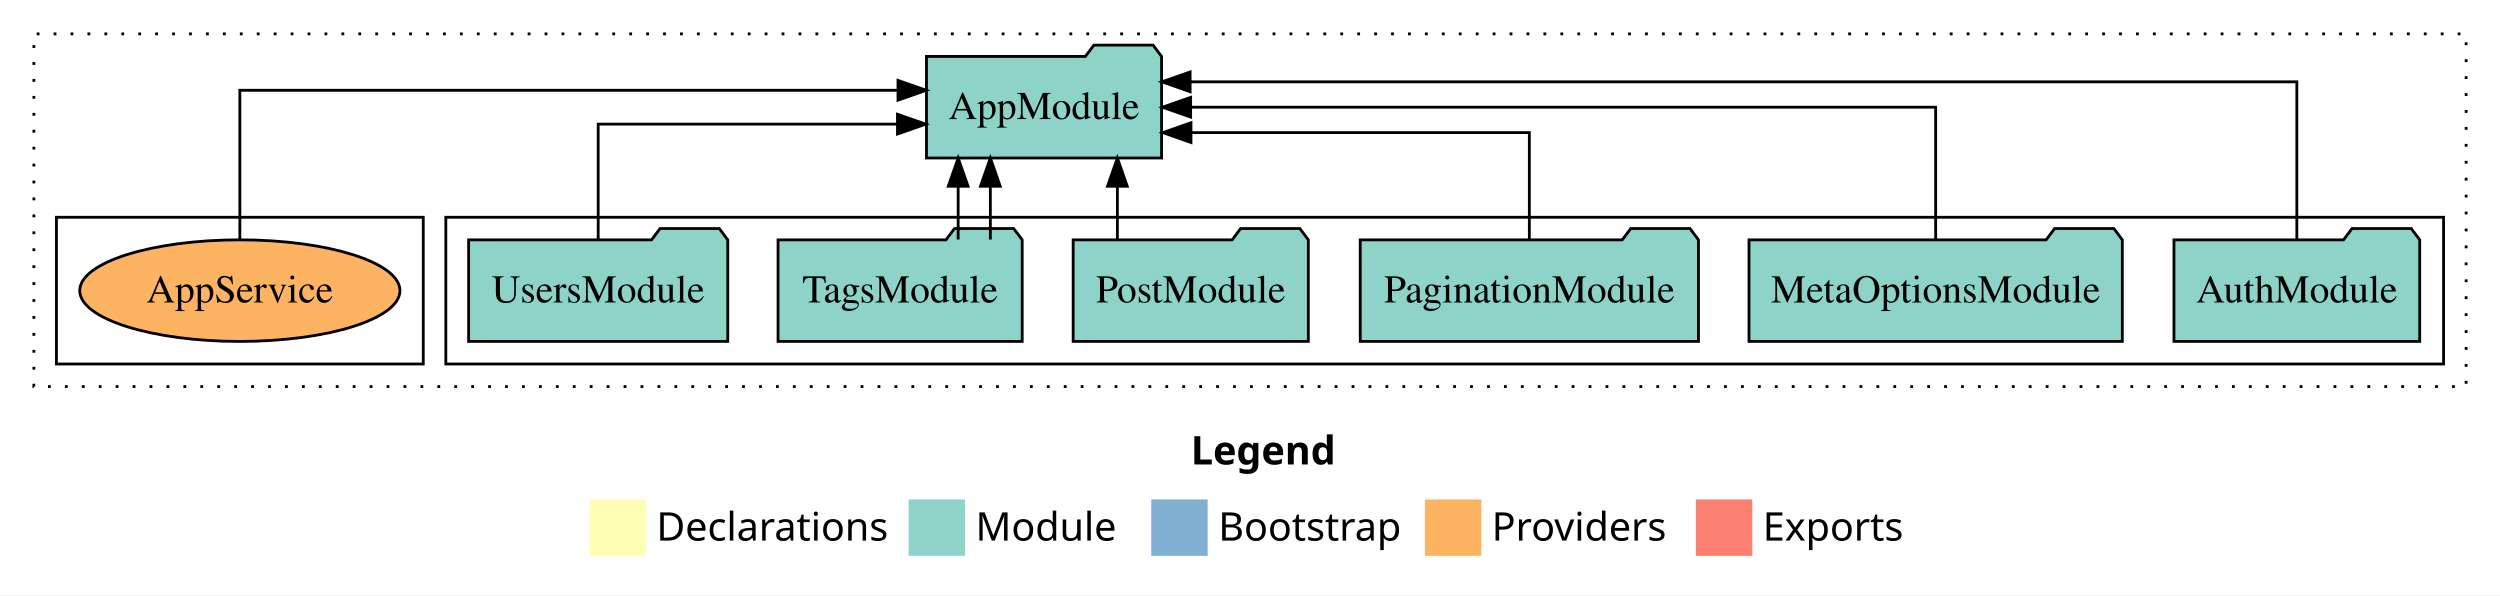
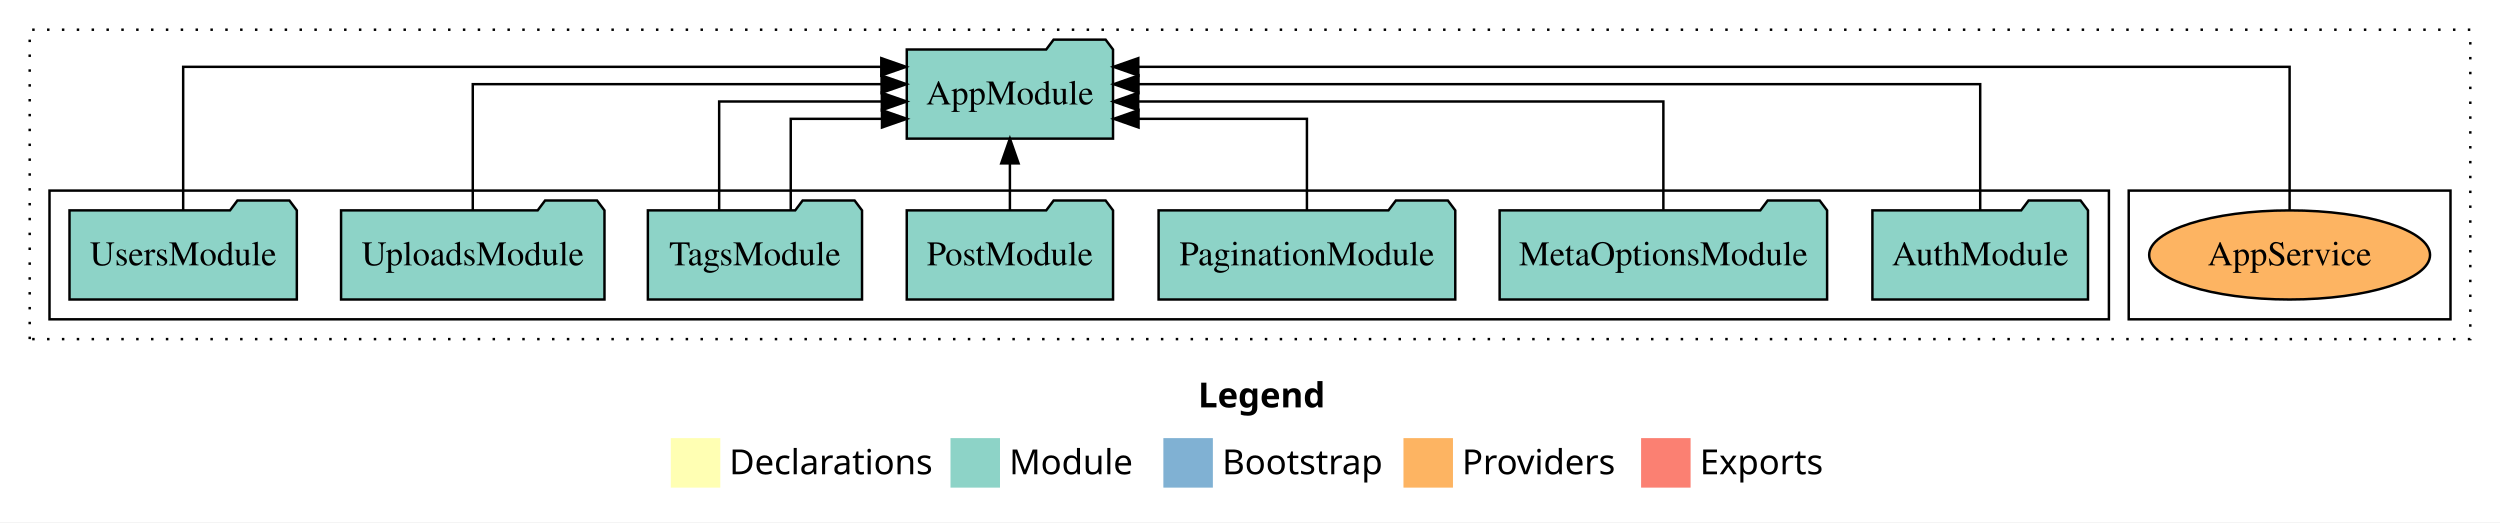
- <svg xmlns="http://www.w3.org/2000/svg" width="886pt" height="211pt" viewBox="0.00 0.00 886.00 211.00">
+ <svg xmlns="http://www.w3.org/2000/svg" width="1010pt" height="211pt" viewBox="0.00 0.00 1010.00 211.00">
  <g id="graph0" class="graph" transform="scale(1 1) rotate(0) translate(4 207)">
-     <polygon fill="white" stroke="transparent" points="-4,4 -4,-207 882,-207 882,4 -4,4" />
-     <text text-anchor="start" x="418.01" y="-42.4" font-family="Times-12" font-weight="bold" font-size="14.00">Legend</text>
-     <polygon fill="#ffffb3" stroke="transparent" points="205,-10 205,-30 225,-30 225,-10 205,-10" />
-     <text text-anchor="start" x="228.63" y="-15.4" font-family="Times-12" font-size="14.00">  Declarations</text>
-     <polygon fill="#8dd3c7" stroke="transparent" points="318,-10 318,-30 338,-30 338,-10 318,-10" />
-     <text text-anchor="start" x="341.73" y="-15.4" font-family="Times-12" font-size="14.00">  Module</text>
-     <polygon fill="#80b1d3" stroke="transparent" points="404,-10 404,-30 424,-30 424,-10 404,-10" />
-     <text text-anchor="start" x="427.78" y="-15.4" font-family="Times-12" font-size="14.00">  Bootstrap</text>
-     <polygon fill="#fdb462" stroke="transparent" points="501,-10 501,-30 521,-30 521,-10 501,-10" />
-     <text text-anchor="start" x="524.67" y="-15.4" font-family="Times-12" font-size="14.00">  Providers</text>
-     <polygon fill="#fb8072" stroke="transparent" points="597,-10 597,-30 617,-30 617,-10 597,-10" />
-     <text text-anchor="start" x="620.73" y="-15.4" font-family="Times-12" font-size="14.00">  Exports</text>
+     <polygon fill="white" stroke="transparent" points="-4,4 -4,-207 1006,-207 1006,4 -4,4" />
+     <text text-anchor="start" x="480.01" y="-42.4" font-family="Times-12" font-weight="bold" font-size="14.00">Legend</text>
+     <polygon fill="#ffffb3" stroke="transparent" points="267,-10 267,-30 287,-30 287,-10 267,-10" />
+     <text text-anchor="start" x="290.63" y="-15.4" font-family="Times-12" font-size="14.00">  Declarations</text>
+     <polygon fill="#8dd3c7" stroke="transparent" points="380,-10 380,-30 400,-30 400,-10 380,-10" />
+     <text text-anchor="start" x="403.73" y="-15.4" font-family="Times-12" font-size="14.00">  Module</text>
+     <polygon fill="#80b1d3" stroke="transparent" points="466,-10 466,-30 486,-30 486,-10 466,-10" />
+     <text text-anchor="start" x="489.78" y="-15.4" font-family="Times-12" font-size="14.00">  Bootstrap</text>
+     <polygon fill="#fdb462" stroke="transparent" points="563,-10 563,-30 583,-30 583,-10 563,-10" />
+     <text text-anchor="start" x="586.67" y="-15.4" font-family="Times-12" font-size="14.00">  Providers</text>
+     <polygon fill="#fb8072" stroke="transparent" points="659,-10 659,-30 679,-30 679,-10 659,-10" />
+     <text text-anchor="start" x="682.73" y="-15.4" font-family="Times-12" font-size="14.00">  Exports</text>
    <g id="clust1" class="cluster">
-       <polygon fill="none" stroke="black" stroke-dasharray="1,5" points="8,-70 8,-195 870,-195 870,-70 8,-70" />
+       <polygon fill="none" stroke="black" stroke-dasharray="1,5" points="8,-70 8,-195 994,-195 994,-70 8,-70" />
+     </g>
+     <g id="clust6" class="cluster">
+       <polygon fill="none" stroke="black" points="856,-78 856,-130 986,-130 986,-78 856,-78" />
    </g>
    <g id="clust3" class="cluster">
-       <polygon fill="none" stroke="black" points="154,-78 154,-130 862,-130 862,-78 154,-78" />
-     </g>
-     <g id="clust6" class="cluster">
-       <polygon fill="none" stroke="black" points="16,-78 16,-130 146,-130 146,-78 16,-78" />
+       <polygon fill="none" stroke="black" points="16,-78 16,-130 848,-130 848,-78 16,-78" />
    </g>
    <g id="node1" class="node">
-       <polygon fill="#8dd3c7" stroke="black" points="853.55,-122 850.55,-126 829.55,-126 826.55,-122 766.45,-122 766.45,-86 853.55,-86 853.55,-122" />
-       <text text-anchor="middle" x="810" y="-99.8" font-family="Times,serif" font-size="14.00">AuthModule</text>
+       <polygon fill="#8dd3c7" stroke="black" points="839.55,-122 836.55,-126 815.55,-126 812.55,-122 752.45,-122 752.45,-86 839.55,-86 839.55,-122" />
+       <text text-anchor="middle" x="796" y="-99.8" font-family="Times,serif" font-size="14.00">AuthModule</text>
+     </g>
+     <g id="node8" class="node">
+       <polygon fill="#8dd3c7" stroke="black" points="445.66,-187 442.66,-191 421.66,-191 418.66,-187 362.34,-187 362.34,-151 445.66,-151 445.66,-187" />
+       <text text-anchor="middle" x="404" y="-164.8" font-family="Times,serif" font-size="14.00">AppModule</text>
+     </g>
+     <g id="edge1" class="edge">
+       <path fill="none" stroke="black" d="M796,-122.13C796,-142.57 796,-173 796,-173 796,-173 455.95,-173 455.95,-173" />
+       <polygon fill="black" stroke="black" points="455.95,-169.5 445.95,-173 455.95,-176.5 455.95,-169.5" />
+     </g>
+     <g id="node2" class="node">
+       <polygon fill="#8dd3c7" stroke="black" points="734.15,-122 731.15,-126 710.15,-126 707.15,-122 601.85,-122 601.85,-86 734.15,-86 734.15,-122" />
+       <text text-anchor="middle" x="668" y="-99.8" font-family="Times,serif" font-size="14.00">MetaOptionsModule</text>
+     </g>
+     <g id="edge2" class="edge">
+       <path fill="none" stroke="black" d="M668,-122.27C668,-140.56 668,-166 668,-166 668,-166 455.83,-166 455.83,-166" />
+       <polygon fill="black" stroke="black" points="455.83,-162.5 445.83,-166 455.83,-169.5 455.83,-162.5" />
+     </g>
+     <g id="node3" class="node">
+       <polygon fill="#8dd3c7" stroke="black" points="583.93,-122 580.93,-126 559.93,-126 556.93,-122 464.07,-122 464.07,-86 583.93,-86 583.93,-122" />
+       <text text-anchor="middle" x="524" y="-99.8" font-family="Times,serif" font-size="14.00">PaginationModule</text>
+     </g>
+     <g id="edge3" class="edge">
+       <path fill="none" stroke="black" d="M524,-122.01C524,-138.05 524,-159 524,-159 524,-159 455.97,-159 455.97,-159" />
+       <polygon fill="black" stroke="black" points="455.97,-155.5 445.97,-159 455.97,-162.5 455.97,-155.5" />
+     </g>
+     <g id="node4" class="node">
+       <polygon fill="#8dd3c7" stroke="black" points="445.67,-122 442.67,-126 421.67,-126 418.67,-122 362.33,-122 362.33,-86 445.67,-86 445.67,-122" />
+       <text text-anchor="middle" x="404" y="-99.8" font-family="Times,serif" font-size="14.00">PostModule</text>
+     </g>
+     <g id="edge4" class="edge">
+       <path fill="none" stroke="black" d="M404,-122.11C404,-122.11 404,-140.99 404,-140.99" />
+       <polygon fill="black" stroke="black" points="400.5,-140.99 404,-150.99 407.5,-140.99 400.5,-140.99" />
+     </g>
+     <g id="node5" class="node">
+       <polygon fill="#8dd3c7" stroke="black" points="344.26,-122 341.26,-126 320.26,-126 317.26,-122 257.74,-122 257.74,-86 344.26,-86 344.26,-122" />
+       <text text-anchor="middle" x="301" y="-99.8" font-family="Times,serif" font-size="14.00">TagsModule</text>
+     </g>
+     <g id="edge5" class="edge">
+       <path fill="none" stroke="black" d="M315.46,-122.01C315.46,-138.05 315.46,-159 315.46,-159 315.46,-159 352.32,-159 352.32,-159" />
+       <polygon fill="black" stroke="black" points="352.32,-162.5 362.32,-159 352.32,-155.5 352.32,-162.5" />
+     </g>
+     <g id="edge6" class="edge">
+       <path fill="none" stroke="black" d="M286.54,-122.27C286.54,-140.56 286.54,-166 286.54,-166 286.54,-166 352.26,-166 352.26,-166" />
+       <polygon fill="black" stroke="black" points="352.26,-169.5 362.26,-166 352.26,-162.5 352.26,-169.5" />
+     </g>
+     <g id="node6" class="node">
+       <polygon fill="#8dd3c7" stroke="black" points="240.21,-122 237.21,-126 216.21,-126 213.21,-122 133.79,-122 133.79,-86 240.21,-86 240.21,-122" />
+       <text text-anchor="middle" x="187" y="-99.8" font-family="Times,serif" font-size="14.00">UploadsModule</text>
+     </g>
+     <g id="edge7" class="edge">
+       <path fill="none" stroke="black" d="M187,-122.13C187,-142.57 187,-173 187,-173 187,-173 352.16,-173 352.16,-173" />
+       <polygon fill="black" stroke="black" points="352.16,-176.5 362.16,-173 352.16,-169.5 352.16,-176.5" />
    </g>
    <g id="node7" class="node">
-       <polygon fill="#8dd3c7" stroke="black" points="407.66,-187 404.66,-191 383.66,-191 380.66,-187 324.34,-187 324.34,-151 407.66,-151 407.66,-187" />
-       <text text-anchor="middle" x="366" y="-164.8" font-family="Times,serif" font-size="14.00">AppModule</text>
-     </g>
-     <g id="edge1" class="edge">
-       <path fill="none" stroke="black" d="M810,-122.29C810,-144.21 810,-178 810,-178 810,-178 417.77,-178 417.77,-178" />
-       <polygon fill="black" stroke="black" points="417.77,-174.5 407.77,-178 417.77,-181.5 417.77,-174.5" />
-     </g>
-     <g id="node2" class="node">
-       <polygon fill="#8dd3c7" stroke="black" points="748.15,-122 745.15,-126 724.15,-126 721.15,-122 615.85,-122 615.85,-86 748.15,-86 748.15,-122" />
-       <text text-anchor="middle" x="682" y="-99.8" font-family="Times,serif" font-size="14.00">MetaOptionsModule</text>
-     </g>
-     <g id="edge2" class="edge">
-       <path fill="none" stroke="black" d="M682,-122.11C682,-141.34 682,-169 682,-169 682,-169 417.96,-169 417.96,-169" />
-       <polygon fill="black" stroke="black" points="417.96,-165.5 407.96,-169 417.96,-172.5 417.96,-165.5" />
-     </g>
-     <g id="node3" class="node">
-       <polygon fill="#8dd3c7" stroke="black" points="597.93,-122 594.93,-126 573.93,-126 570.93,-122 478.07,-122 478.07,-86 597.93,-86 597.93,-122" />
-       <text text-anchor="middle" x="538" y="-99.8" font-family="Times,serif" font-size="14.00">PaginationModule</text>
-     </g>
-     <g id="edge3" class="edge">
-       <path fill="none" stroke="black" d="M538,-122.03C538,-138.4 538,-160 538,-160 538,-160 418.08,-160 418.08,-160" />
-       <polygon fill="black" stroke="black" points="418.08,-156.5 408.08,-160 418.08,-163.5 418.08,-156.5" />
-     </g>
-     <g id="node4" class="node">
-       <polygon fill="#8dd3c7" stroke="black" points="459.67,-122 456.67,-126 435.67,-126 432.67,-122 376.33,-122 376.33,-86 459.67,-86 459.67,-122" />
-       <text text-anchor="middle" x="418" y="-99.8" font-family="Times,serif" font-size="14.00">PostModule</text>
-     </g>
-     <g id="edge4" class="edge">
-       <path fill="none" stroke="black" d="M392,-122.11C392,-122.11 392,-140.99 392,-140.99" />
-       <polygon fill="black" stroke="black" points="388.5,-140.99 392,-150.99 395.5,-140.99 388.5,-140.99" />
-     </g>
-     <g id="node5" class="node">
-       <polygon fill="#8dd3c7" stroke="black" points="358.26,-122 355.26,-126 334.26,-126 331.26,-122 271.74,-122 271.74,-86 358.26,-86 358.26,-122" />
-       <text text-anchor="middle" x="315" y="-99.8" font-family="Times,serif" font-size="14.00">TagsModule</text>
-     </g>
-     <g id="edge5" class="edge">
-       <path fill="none" stroke="black" d="M346.98,-122.11C346.98,-122.11 346.98,-140.99 346.98,-140.99" />
-       <polygon fill="black" stroke="black" points="343.48,-140.99 346.98,-150.99 350.48,-140.99 343.48,-140.99" />
-     </g>
-     <g id="edge6" class="edge">
-       <path fill="none" stroke="black" d="M335.57,-122.11C335.57,-122.11 335.57,-140.99 335.57,-140.99" />
-       <polygon fill="black" stroke="black" points="332.07,-140.99 335.57,-150.99 339.07,-140.99 332.07,-140.99" />
-     </g>
-     <g id="node6" class="node">
-       <polygon fill="#8dd3c7" stroke="black" points="253.92,-122 250.92,-126 229.92,-126 226.92,-122 162.08,-122 162.08,-86 253.92,-86 253.92,-122" />
-       <text text-anchor="middle" x="208" y="-99.8" font-family="Times,serif" font-size="14.00">UsersModule</text>
-     </g>
-     <g id="edge7" class="edge">
-       <path fill="none" stroke="black" d="M208,-122.02C208,-139.37 208,-163 208,-163 208,-163 314.07,-163 314.07,-163" />
-       <polygon fill="black" stroke="black" points="314.07,-166.5 324.07,-163 314.07,-159.5 314.07,-166.5" />
-     </g>
-     <g id="node8" class="node">
-       <ellipse fill="#fdb462" stroke="black" cx="81" cy="-104" rx="56.74" ry="18" />
-       <text text-anchor="middle" x="81" y="-99.8" font-family="Times,serif" font-size="14.00">AppService</text>
+       <polygon fill="#8dd3c7" stroke="black" points="115.92,-122 112.92,-126 91.92,-126 88.92,-122 24.08,-122 24.08,-86 115.92,-86 115.92,-122" />
+       <text text-anchor="middle" x="70" y="-99.8" font-family="Times,serif" font-size="14.00">UsersModule</text>
    </g>
    <g id="edge8" class="edge">
-       <path fill="none" stroke="black" d="M81,-122.28C81,-143.32 81,-175 81,-175 81,-175 314.25,-175 314.25,-175" />
-       <polygon fill="black" stroke="black" points="314.25,-178.5 324.25,-175 314.25,-171.5 314.25,-178.5" />
+       <path fill="none" stroke="black" d="M70,-122.01C70,-144.49 70,-180 70,-180 70,-180 352.04,-180 352.04,-180" />
+       <polygon fill="black" stroke="black" points="352.04,-183.5 362.04,-180 352.04,-176.5 352.04,-183.5" />
+     </g>
+     <g id="node9" class="node">
+       <ellipse fill="#fdb462" stroke="black" cx="921" cy="-104" rx="56.74" ry="18" />
+       <text text-anchor="middle" x="921" y="-99.8" font-family="Times,serif" font-size="14.00">AppService</text>
+     </g>
+     <g id="edge9" class="edge">
+       <path fill="none" stroke="black" d="M921,-122.01C921,-144.49 921,-180 921,-180 921,-180 455.87,-180 455.87,-180" />
+       <polygon fill="black" stroke="black" points="455.87,-176.5 445.87,-180 455.87,-183.5 455.87,-176.5" />
    </g>
  </g>
</svg>
